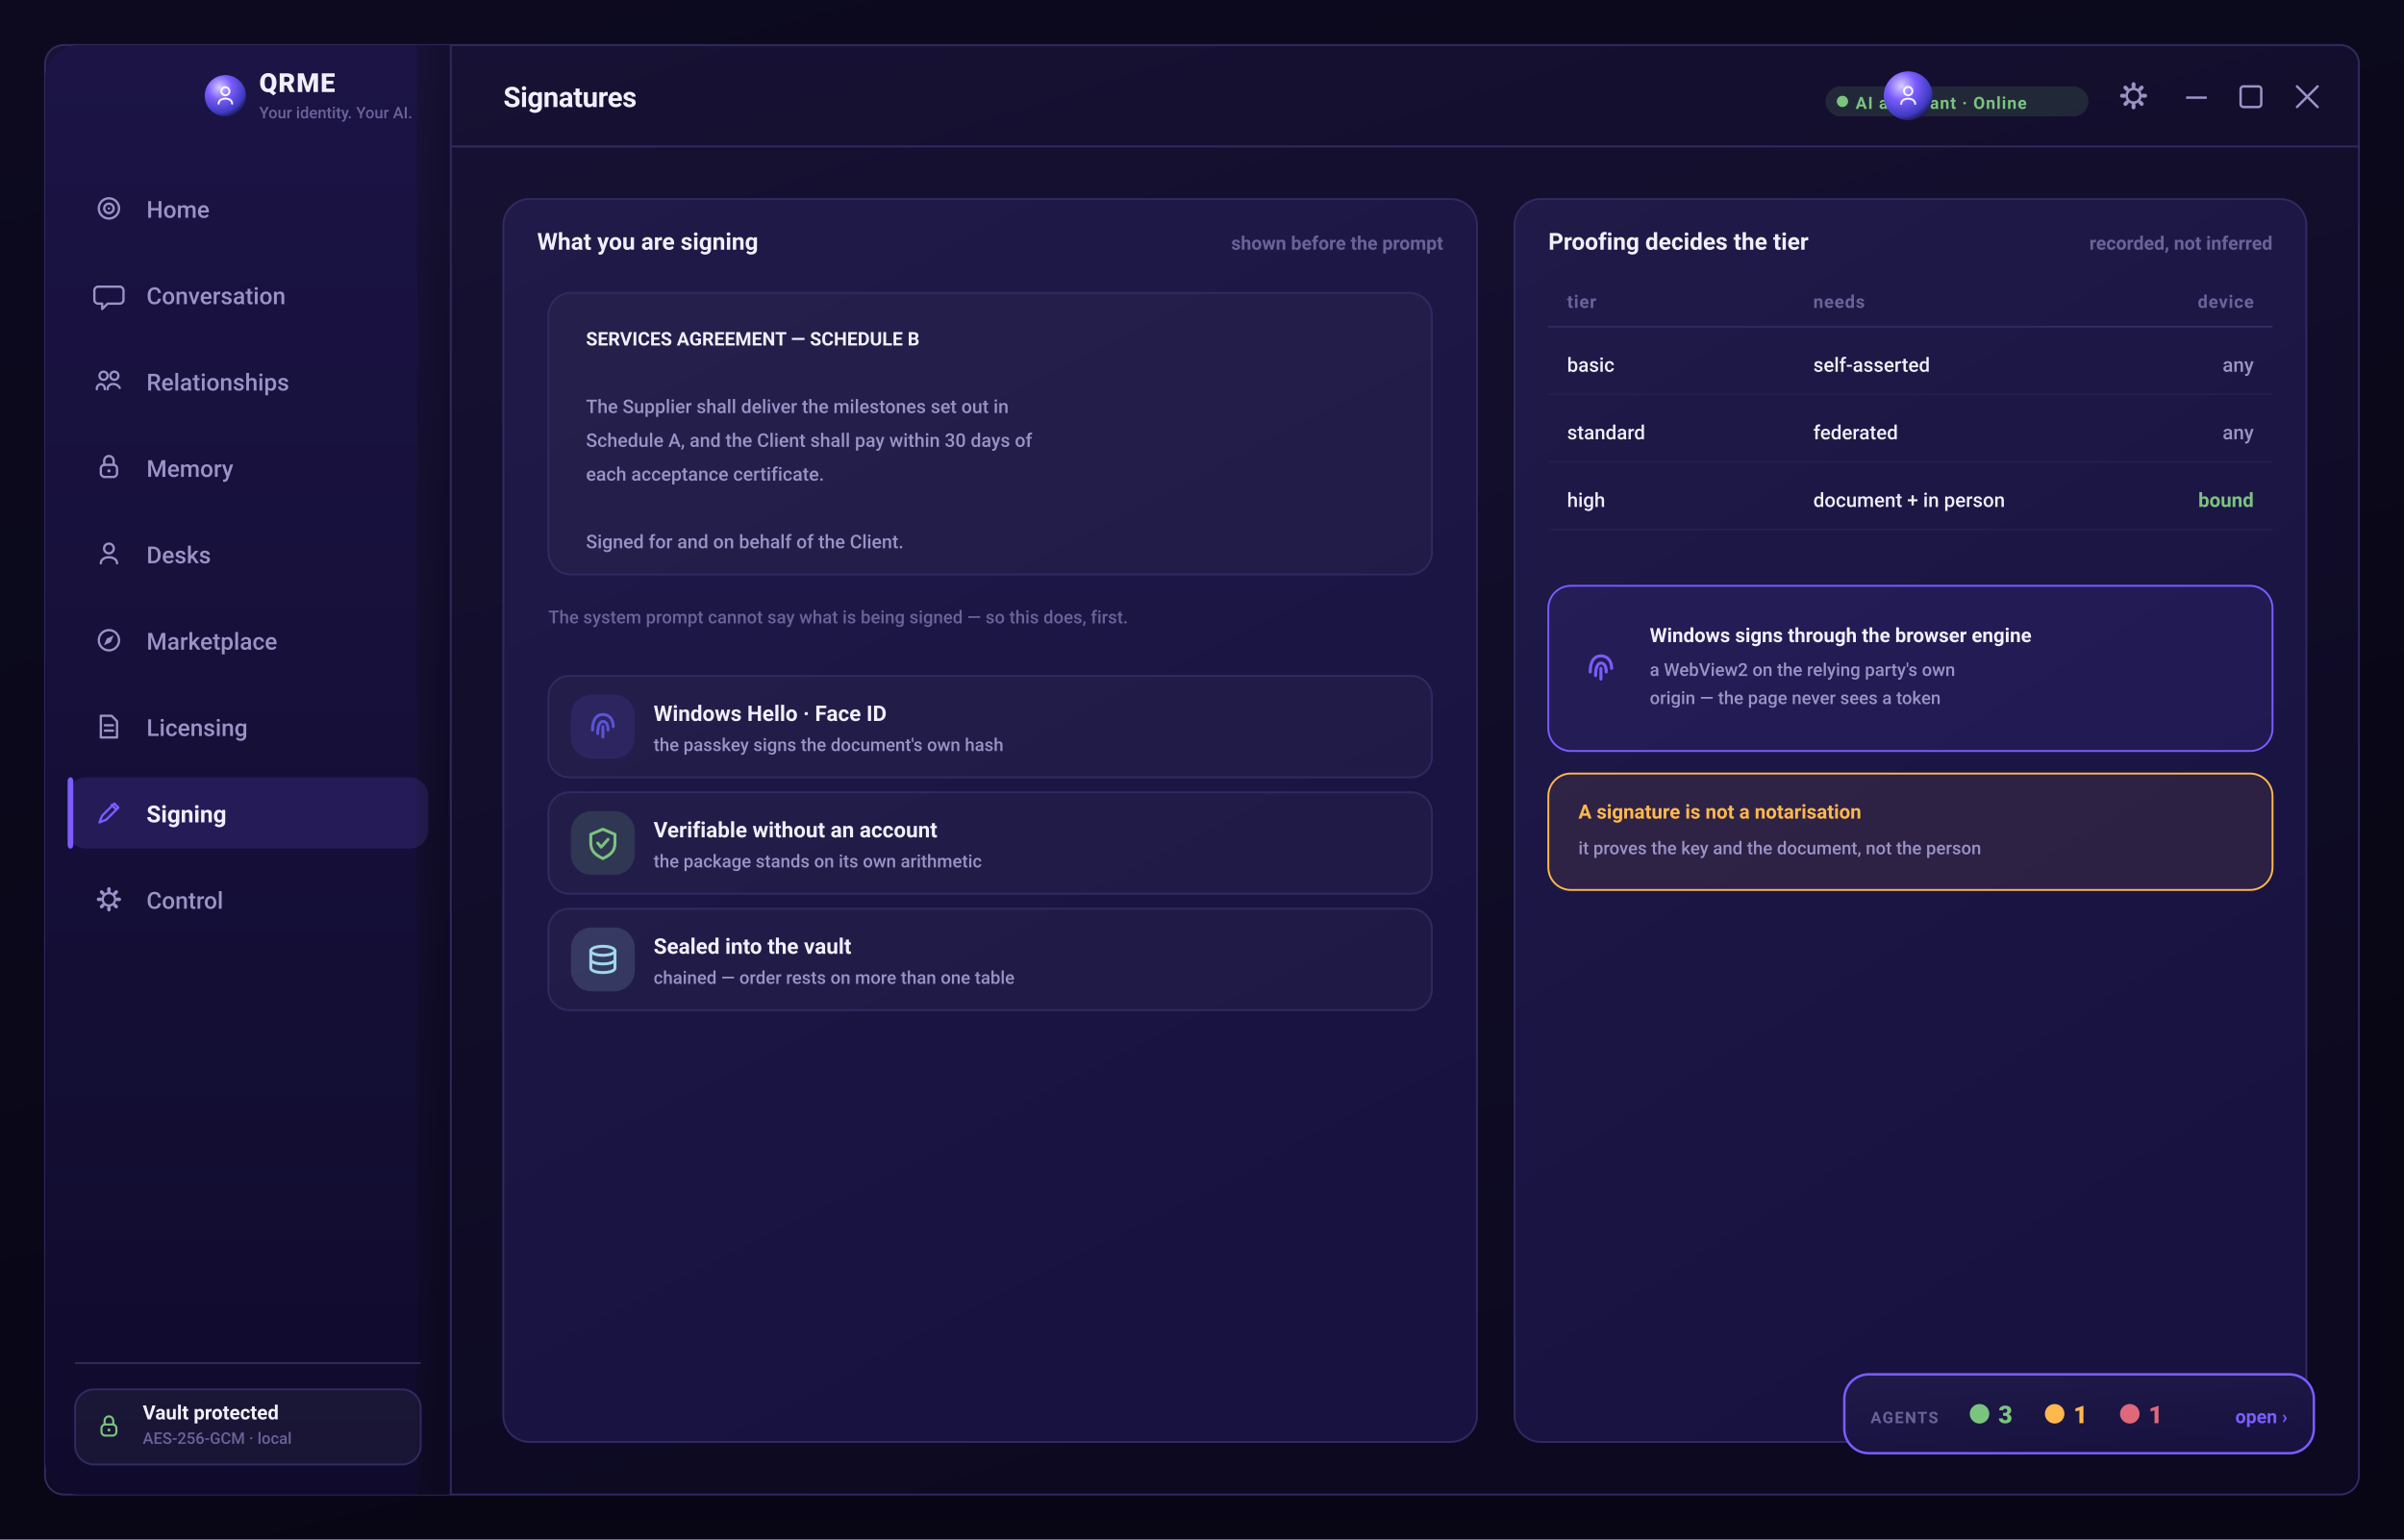
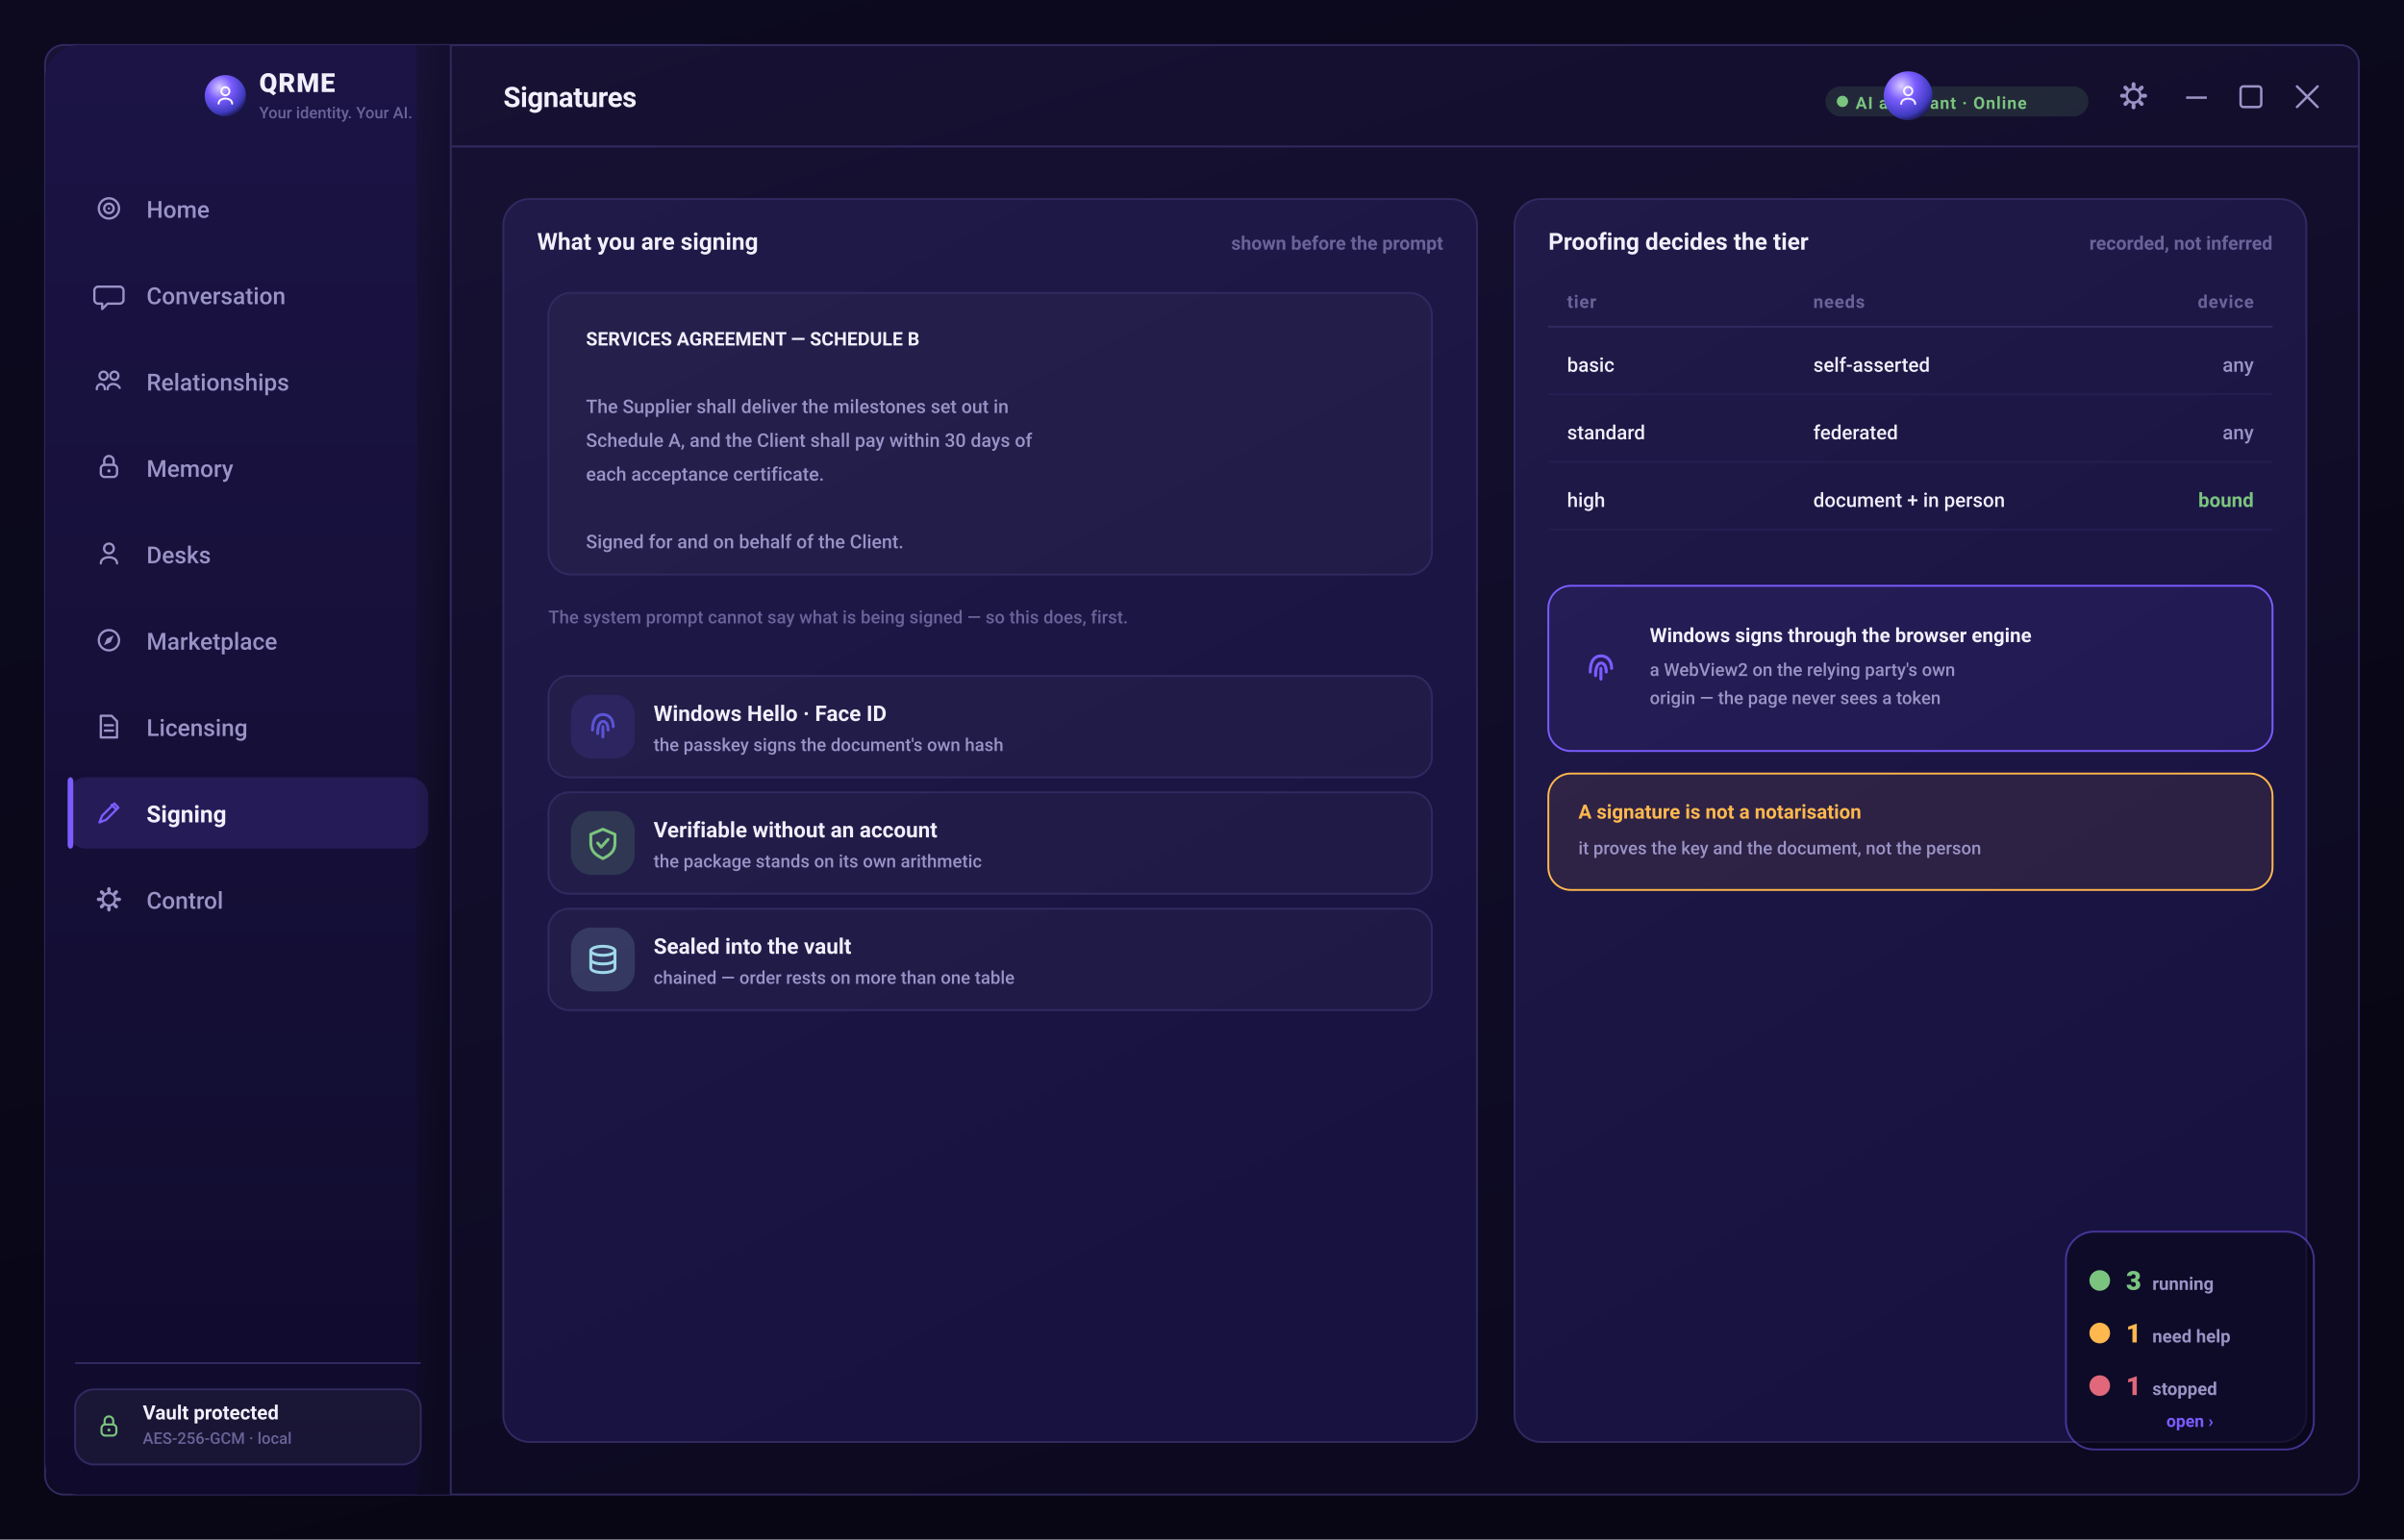
<svg xmlns="http://www.w3.org/2000/svg" width="1280" height="820" viewBox="0 0 1280 820" role="img" aria-label="QRME — Signatures">
  <defs>
    <linearGradient id="gPage" x1="0" y1="0" x2="0.4" y2="1">
      <stop offset="0" stop-color="#0d0a20" />
      <stop offset="1" stop-color="#080614" />
    </linearGradient>
    <linearGradient id="gScr" x1="0" y1="0" x2="0.5" y2="1">
      <stop offset="0" stop-color="#181235" />
      <stop offset="1" stop-color="#0c0920" />
    </linearGradient>
    <linearGradient id="gSide" x1="0" y1="0" x2="0" y2="1">
      <stop offset="0" stop-color="#1b1445" />
      <stop offset="1" stop-color="#100b2c" />
    </linearGradient>
    <linearGradient id="gCard" x1="0" y1="0" x2="0.4" y2="1">
      <stop offset="0" stop-color="#201a48" />
      <stop offset="1" stop-color="#181240" />
    </linearGradient>
    <linearGradient id="gBrand" x1="0" y1="0" x2="1" y2="0">
      <stop offset="0" stop-color="#7b5cff" />
      <stop offset="1" stop-color="#9d7bff" />
    </linearGradient>
    <linearGradient id="gAmber" x1="0" y1="0" x2="1" y2="0">
      <stop offset="0" stop-color="#ffb84d" />
      <stop offset="1" stop-color="#ffd27a" />
    </linearGradient>
    <radialGradient id="orb" cx="36%" cy="30%" r="78%">
      <stop offset="0" stop-color="#d9ccff" />
      <stop offset="38%" stop-color="#7b5cff" />
      <stop offset="78%" stop-color="#3f3bc0" />
      <stop offset="100%" stop-color="#140f34" />
    </radialGradient>
  </defs>
  <rect x="0.0" y="0.0" width="1280.0" height="820.0" rx="0" fill="url(#gPage)" />
  <rect x="24" y="24" width="1232" height="772" rx="10" fill="url(#gScr)" stroke="#302a60" stroke-width="1" />
  <rect x="24.0" y="24.0" width="216.0" height="772.0" rx="18" fill="url(#gSide)" />
  <rect x="222.0" y="24.0" width="18.0" height="772.0" rx="0" fill="url(#gScr)" />
  <line x1="240" y1="24" x2="240" y2="796" stroke="#302a60" stroke-width="1" />
  <line x1="240" y1="78" x2="1256" y2="78" stroke="#302a60" stroke-width="1" />
  <line x1="1164" y1="52" x2="1175" y2="52" stroke="#9a93c6" stroke-width="1.3" />
  <rect x="1193.0" y="46.0" width="11.0" height="11.0" rx="1.5" fill="none" stroke="#9a93c6" stroke-width="1.3" />
  <path d="M1223 46 l11 11 M1234 46 l-11 11" stroke="#9a93c6" stroke-width="1.3" stroke-linecap="round" />
  <circle cx="120" cy="51" r="11" fill="url(#orb)" />
  <circle cx="120" cy="48.6" r="2.16" fill="none" stroke="rgba(255,255,255,0.95)" stroke-width="1.02" stroke-linecap="round" stroke-linejoin="round" />
  <path d="M116.4 55.2 c0 -3.6 7.2 -3.6 7.2 0" fill="none" stroke="rgba(255,255,255,0.95)" stroke-width="1.02" stroke-linecap="round" stroke-linejoin="round" />
  <text x="138.0" y="49.0" font-family="-apple-system,BlinkMacSystemFont,'SF Pro Display','SF Pro Text','Segoe UI',Roboto,system-ui,sans-serif" font-size="14" font-weight="800" fill="#f2effc" text-anchor="start" letter-spacing="0.5">QRME</text>
  <text x="138.0" y="63.0" font-family="-apple-system,BlinkMacSystemFont,'SF Pro Display','SF Pro Text','Segoe UI',Roboto,system-ui,sans-serif" font-size="8.5" font-weight="500" fill="#6a6399" text-anchor="start">Your identity. Your AI.</text>
  <text x="268.0" y="57.0" font-family="-apple-system,BlinkMacSystemFont,'SF Pro Display','SF Pro Text','Segoe UI',Roboto,system-ui,sans-serif" font-size="15" font-weight="700" fill="#f2effc" text-anchor="start" letter-spacing="-0.2">Signatures</text>
  <rect x="1134.96" y="43.8" width="2.08" height="3.2" rx="1" transform="rotate(0 1136 51)" fill="#9a93c6" />
  <rect x="1134.96" y="43.8" width="2.08" height="3.2" rx="1" transform="rotate(45 1136 51)" fill="#9a93c6" />
  <rect x="1134.96" y="43.8" width="2.08" height="3.2" rx="1" transform="rotate(90 1136 51)" fill="#9a93c6" />
  <rect x="1134.96" y="43.8" width="2.08" height="3.2" rx="1" transform="rotate(135 1136 51)" fill="#9a93c6" />
  <rect x="1134.96" y="43.8" width="2.08" height="3.2" rx="1" transform="rotate(180 1136 51)" fill="#9a93c6" />
  <rect x="1134.96" y="43.8" width="2.08" height="3.2" rx="1" transform="rotate(225 1136 51)" fill="#9a93c6" />
  <rect x="1134.96" y="43.8" width="2.08" height="3.2" rx="1" transform="rotate(270 1136 51)" fill="#9a93c6" />
  <rect x="1134.96" y="43.8" width="2.08" height="3.2" rx="1" transform="rotate(315 1136 51)" fill="#9a93c6" />
  <circle cx="1136" cy="51" r="3.68" fill="none" stroke="#9a93c6" stroke-width="1.36" stroke-linecap="round" stroke-linejoin="round" />
  <rect x="972.0" y="46.0" width="140.0" height="16.0" rx="8" fill="rgba(123,196,127,0.14)" />
  <circle cx="981.0" cy="54" r="3" fill="#7bc47f" />
  <text x="988.0" y="58.0" font-family="-apple-system,BlinkMacSystemFont,'SF Pro Display','SF Pro Text','Segoe UI',Roboto,system-ui,sans-serif" font-size="9" font-weight="700" fill="#7bc47f" text-anchor="start" letter-spacing="0.5">AI assistant · Online</text>
  <circle cx="1016" cy="51" r="13" fill="url(#orb)" />
  <circle cx="1016" cy="48.52" r="2.232" fill="none" stroke="rgba(255,255,255,0.9)" stroke-width="1.05" stroke-linecap="round" stroke-linejoin="round" />
  <path d="M1012.28 55.34 c0 -3.72 7.44 -3.72 7.44 0" fill="none" stroke="rgba(255,255,255,0.9)" stroke-width="1.05" stroke-linecap="round" stroke-linejoin="round" />
  <circle cx="58" cy="111" r="5.4" fill="none" stroke="#9a93c6" stroke-width="1.22" stroke-linecap="round" stroke-linejoin="round" />
  <circle cx="58" cy="111" r="2.52" fill="none" stroke="#9a93c6" stroke-width="1.22" stroke-linecap="round" stroke-linejoin="round" />
  <circle cx="58" cy="111" r="0.648" fill="#9a93c6" />
  <text x="78.0" y="116.0" font-family="-apple-system,BlinkMacSystemFont,'SF Pro Display','SF Pro Text','Segoe UI',Roboto,system-ui,sans-serif" font-size="12.5" font-weight="500" fill="#9a93c6" text-anchor="start">Home</text>
  <path d="M52.24 152.68 h11.52 a2 2 0 0 1 2 2 v5.04 a2 2 0 0 1 -2 2 h-6.48 l-2.88 2.88 v-2.88 h-2.16 a2 2 0 0 1 -2 -2 v-5.04 a2 2 0 0 1 2 -2 Z" fill="none" stroke="#9a93c6" stroke-width="1.22" stroke-linecap="round" stroke-linejoin="round" />
  <text x="78.0" y="162.0" font-family="-apple-system,BlinkMacSystemFont,'SF Pro Display','SF Pro Text','Segoe UI',Roboto,system-ui,sans-serif" font-size="12.5" font-weight="500" fill="#9a93c6" text-anchor="start">Conversation</text>
  <circle cx="55.12" cy="200.12" r="2.16" fill="none" stroke="#9a93c6" stroke-width="1.22" stroke-linecap="round" stroke-linejoin="round" />
  <circle cx="60.88" cy="200.12" r="2.16" fill="none" stroke="#9a93c6" stroke-width="1.22" stroke-linecap="round" stroke-linejoin="round" />
  <path d="M51.52 207.32 c0 -3.6 4.32 -3.6 4.32 0 M57.28 207.32 c0 -3.6 5.04 -3.6 6.48 -0.72" fill="none" stroke="#9a93c6" stroke-width="1.22" stroke-linecap="round" stroke-linejoin="round" />
  <text x="78.0" y="208.0" font-family="-apple-system,BlinkMacSystemFont,'SF Pro Display','SF Pro Text','Segoe UI',Roboto,system-ui,sans-serif" font-size="12.5" font-weight="500" fill="#9a93c6" text-anchor="start">Relationships</text>
  <rect x="53.68" y="247.56" width="8.64" height="6.48" rx="2" fill="none" stroke="#9a93c6" stroke-width="1.22" stroke-linecap="round" stroke-linejoin="round" />
  <path d="M55.48 247.56 v-2.16 a2.52 2.52 0 0 1 5.04 0 v2.16" fill="none" stroke="#9a93c6" stroke-width="1.22" stroke-linecap="round" stroke-linejoin="round" />
  <circle cx="58" cy="250.8" r="0.864" fill="#9a93c6" />
  <text x="78.0" y="254.0" font-family="-apple-system,BlinkMacSystemFont,'SF Pro Display','SF Pro Text','Segoe UI',Roboto,system-ui,sans-serif" font-size="12.5" font-weight="500" fill="#9a93c6" text-anchor="start">Memory</text>
  <circle cx="58" cy="292.12" r="2.592" fill="none" stroke="#9a93c6" stroke-width="1.22" stroke-linecap="round" stroke-linejoin="round" />
  <path d="M53.68 300.04 c0 -4.32 8.64 -4.32 8.64 0" fill="none" stroke="#9a93c6" stroke-width="1.22" stroke-linecap="round" stroke-linejoin="round" />
  <text x="78.0" y="300.0" font-family="-apple-system,BlinkMacSystemFont,'SF Pro Display','SF Pro Text','Segoe UI',Roboto,system-ui,sans-serif" font-size="12.5" font-weight="500" fill="#9a93c6" text-anchor="start">Desks</text>
  <circle cx="58" cy="341" r="5.4" fill="none" stroke="#9a93c6" stroke-width="1.22" stroke-linecap="round" stroke-linejoin="round" />
  <path d="M60.52 338.48 l-1.584 3.6 -3.6 1.584 1.584 -3.6 Z" fill="#9a93c6" />
  <text x="78.0" y="346.0" font-family="-apple-system,BlinkMacSystemFont,'SF Pro Display','SF Pro Text','Segoe UI',Roboto,system-ui,sans-serif" font-size="12.5" font-weight="500" fill="#9a93c6" text-anchor="start">Marketplace</text>
  <path d="M53.68 381.24 h5.76 l2.88 2.88 v8.64 h-8.64 Z" fill="none" stroke="#9a93c6" stroke-width="1.22" stroke-linecap="round" stroke-linejoin="round" />
  <path d="M55.84 386.28 h4.32 M55.84 389.16 h4.32" fill="none" stroke="#9a93c6" stroke-width="1.22" stroke-linecap="round" stroke-linejoin="round" />
  <text x="78.0" y="392.0" font-family="-apple-system,BlinkMacSystemFont,'SF Pro Display','SF Pro Text','Segoe UI',Roboto,system-ui,sans-serif" font-size="12.5" font-weight="500" fill="#9a93c6" text-anchor="start">Licensing</text>
  <rect x="36.0" y="414.0" width="192.0" height="38.0" rx="10" fill="rgba(123,92,255,0.16)" />
  <rect x="36.0" y="414.0" width="3.0" height="38.0" rx="2" fill="#7b5cff" />
  <path d="M52.96 438.04 l1.44 -3.6 6.48 -6.48 2.16 2.16 -6.48 6.48 -3.6 1.44 Z" fill="none" stroke="#7b5cff" stroke-width="1.22" stroke-linecap="round" stroke-linejoin="round" />
  <path d="M59.44 428.68 l2.16 2.16" fill="none" stroke="#7b5cff" stroke-width="1.22" stroke-linecap="round" stroke-linejoin="round" />
  <text x="78.0" y="438.0" font-family="-apple-system,BlinkMacSystemFont,'SF Pro Display','SF Pro Text','Segoe UI',Roboto,system-ui,sans-serif" font-size="12.5" font-weight="650" fill="#f2effc" text-anchor="start">Signing</text>
  <rect x="57.064" y="472.52" width="1.872" height="2.88" rx="1" transform="rotate(0 58 479)" fill="#9a93c6" />
  <rect x="57.064" y="472.52" width="1.872" height="2.88" rx="1" transform="rotate(45 58 479)" fill="#9a93c6" />
  <rect x="57.064" y="472.52" width="1.872" height="2.88" rx="1" transform="rotate(90 58 479)" fill="#9a93c6" />
  <rect x="57.064" y="472.52" width="1.872" height="2.88" rx="1" transform="rotate(135 58 479)" fill="#9a93c6" />
  <rect x="57.064" y="472.52" width="1.872" height="2.88" rx="1" transform="rotate(180 58 479)" fill="#9a93c6" />
  <rect x="57.064" y="472.52" width="1.872" height="2.88" rx="1" transform="rotate(225 58 479)" fill="#9a93c6" />
  <rect x="57.064" y="472.52" width="1.872" height="2.88" rx="1" transform="rotate(270 58 479)" fill="#9a93c6" />
  <rect x="57.064" y="472.52" width="1.872" height="2.88" rx="1" transform="rotate(315 58 479)" fill="#9a93c6" />
  <circle cx="58" cy="479" r="3.312" fill="none" stroke="#9a93c6" stroke-width="1.22" stroke-linecap="round" stroke-linejoin="round" />
  <text x="78.0" y="484.0" font-family="-apple-system,BlinkMacSystemFont,'SF Pro Display','SF Pro Text','Segoe UI',Roboto,system-ui,sans-serif" font-size="12.5" font-weight="500" fill="#9a93c6" text-anchor="start">Control</text>
  <line x1="40" y1="726" x2="224" y2="726" stroke="#302a60" stroke-width="1" />
  <rect x="40.0" y="740.0" width="184.0" height="40.0" rx="10" fill="rgba(255,255,255,0.04)" stroke="#302a60" stroke-width="1" />
  <rect x="54.04" y="758.68" width="7.92" height="5.94" rx="2" fill="none" stroke="#7bc47f" stroke-width="1.12" stroke-linecap="round" stroke-linejoin="round" />
  <path d="M55.69 758.68 v-1.98 a2.31 2.31 0 0 1 4.62 0 v1.98" fill="none" stroke="#7bc47f" stroke-width="1.12" stroke-linecap="round" stroke-linejoin="round" />
  <circle cx="58" cy="761.65" r="0.792" fill="#7bc47f" />
  <text x="76.0" y="756.0" font-family="-apple-system,BlinkMacSystemFont,'SF Pro Display','SF Pro Text','Segoe UI',Roboto,system-ui,sans-serif" font-size="10.5" font-weight="650" fill="#f2effc" text-anchor="start">Vault protected</text>
  <text x="76.0" y="769.0" font-family="-apple-system,BlinkMacSystemFont,'SF Pro Display','SF Pro Text','Segoe UI',Roboto,system-ui,sans-serif" font-size="8.5" font-weight="500" fill="#6a6399" text-anchor="start">AES-256-GCM · local</text>
  <rect x="268.0" y="106.0" width="518.4" height="662.0" rx="14" fill="url(#gCard)" stroke="#302a60" stroke-width="1" />
  <text x="286.0" y="133.0" font-family="-apple-system,BlinkMacSystemFont,'SF Pro Display','SF Pro Text','Segoe UI',Roboto,system-ui,sans-serif" font-size="12.5" font-weight="700" fill="#f2effc" text-anchor="start">What you are signing</text>
  <text x="768.4" y="133.0" font-family="-apple-system,BlinkMacSystemFont,'SF Pro Display','SF Pro Text','Segoe UI',Roboto,system-ui,sans-serif" font-size="10" font-weight="600" fill="#6a6399" text-anchor="end">shown before the prompt</text>
  <rect x="292.0" y="156.0" width="470.4" height="150.0" rx="12" fill="rgba(255,255,255,0.03)" stroke="#302a60" stroke-width="1" />
  <text x="312.0" y="184.0" font-family="-apple-system,BlinkMacSystemFont,'SF Pro Display','SF Pro Text','Segoe UI',Roboto,system-ui,sans-serif" font-size="10" font-weight="700" fill="#f2effc" text-anchor="start">SERVICES AGREEMENT — SCHEDULE B</text>
  <text x="312.0" y="202.0" font-family="-apple-system,BlinkMacSystemFont,'SF Pro Display','SF Pro Text','Segoe UI',Roboto,system-ui,sans-serif" font-size="10" font-weight="500" fill="#9a93c6" text-anchor="start" />
  <text x="312.0" y="220.0" font-family="-apple-system,BlinkMacSystemFont,'SF Pro Display','SF Pro Text','Segoe UI',Roboto,system-ui,sans-serif" font-size="10" font-weight="500" fill="#9a93c6" text-anchor="start">The Supplier shall deliver the milestones set out in</text>
  <text x="312.0" y="238.0" font-family="-apple-system,BlinkMacSystemFont,'SF Pro Display','SF Pro Text','Segoe UI',Roboto,system-ui,sans-serif" font-size="10" font-weight="500" fill="#9a93c6" text-anchor="start">Schedule A, and the Client shall pay within 30 days of</text>
  <text x="312.0" y="256.0" font-family="-apple-system,BlinkMacSystemFont,'SF Pro Display','SF Pro Text','Segoe UI',Roboto,system-ui,sans-serif" font-size="10" font-weight="500" fill="#9a93c6" text-anchor="start">each acceptance certificate.</text>
  <text x="312.0" y="274.0" font-family="-apple-system,BlinkMacSystemFont,'SF Pro Display','SF Pro Text','Segoe UI',Roboto,system-ui,sans-serif" font-size="10" font-weight="500" fill="#9a93c6" text-anchor="start" />
  <text x="312.0" y="292.0" font-family="-apple-system,BlinkMacSystemFont,'SF Pro Display','SF Pro Text','Segoe UI',Roboto,system-ui,sans-serif" font-size="10" font-weight="500" fill="#9a93c6" text-anchor="start">Signed for and on behalf of the Client.</text>
  <text x="292.0" y="332.0" font-family="-apple-system,BlinkMacSystemFont,'SF Pro Display','SF Pro Text','Segoe UI',Roboto,system-ui,sans-serif" font-size="9.5" font-weight="500" fill="#6a6399" text-anchor="start">The system prompt cannot say what is being signed — so this does, first.</text>
  <rect x="292.0" y="360.0" width="470.4" height="54.0" rx="11" fill="rgba(255,255,255,0.03)" stroke="#302a60" stroke-width="1" />
  <rect x="304.0" y="370.0" width="34.0" height="34.0" rx="11" fill="rgba(91,84,214,0.16)" />
  <path d="M315.48 388.84 c0 -6.44 2.76 -8.28 5.52 -8.28 c2.76 0 5.52 1.84 5.52 6.44" fill="none" stroke="#5b54d6" stroke-width="1.56" stroke-linecap="round" stroke-linejoin="round" />
  <path d="M318.24 390.68 c0 -5.52 1.84 -6.44 2.76 -6.44 c1.84 0 2.76 1.84 2.76 4.6" fill="none" stroke="#5b54d6" stroke-width="1.56" stroke-linecap="round" stroke-linejoin="round" />
  <path d="M321 392.52 v-5.52" fill="none" stroke="#5b54d6" stroke-width="1.56" stroke-linecap="round" stroke-linejoin="round" />
  <text x="348.0" y="384.0" font-family="-apple-system,BlinkMacSystemFont,'SF Pro Display','SF Pro Text','Segoe UI',Roboto,system-ui,sans-serif" font-size="11.5" font-weight="650" fill="#f2effc" text-anchor="start">Windows Hello · Face ID</text>
  <text x="348.0" y="400.0" font-family="-apple-system,BlinkMacSystemFont,'SF Pro Display','SF Pro Text','Segoe UI',Roboto,system-ui,sans-serif" font-size="9.5" font-weight="500" fill="#9a93c6" text-anchor="start">the passkey signs the document's own hash</text>
  <rect x="292.0" y="422.0" width="470.4" height="54.0" rx="11" fill="rgba(255,255,255,0.03)" stroke="#302a60" stroke-width="1" />
  <rect x="304.0" y="432.0" width="34.0" height="34.0" rx="11" fill="rgba(123,196,127,0.16)" />
  <path d="M321 441.64 l6.44 2.76 v4.6 c0 4.6 -2.76 6.44 -6.44 8.28 c-3.68 -1.84 -6.44 -3.68 -6.44 -8.28 v-4.6 Z" fill="none" stroke="#7bc47f" stroke-width="1.56" stroke-linecap="round" stroke-linejoin="round" />
  <path d="M318.24 449 l1.84 2.208 3.68 -4.14" fill="none" stroke="#7bc47f" stroke-width="1.56" stroke-linecap="round" stroke-linejoin="round" />
  <text x="348.0" y="446.0" font-family="-apple-system,BlinkMacSystemFont,'SF Pro Display','SF Pro Text','Segoe UI',Roboto,system-ui,sans-serif" font-size="11.5" font-weight="650" fill="#f2effc" text-anchor="start">Verifiable without an account</text>
  <text x="348.0" y="462.0" font-family="-apple-system,BlinkMacSystemFont,'SF Pro Display','SF Pro Text','Segoe UI',Roboto,system-ui,sans-serif" font-size="9.5" font-weight="500" fill="#9a93c6" text-anchor="start">the package stands on its own arithmetic</text>
  <rect x="292.0" y="484.0" width="470.4" height="54.0" rx="11" fill="rgba(255,255,255,0.03)" stroke="#302a60" stroke-width="1" />
  <rect x="304.0" y="494.0" width="34.0" height="34.0" rx="11" fill="rgba(159,216,232,0.16)" />
  <ellipse cx="321" cy="506.4" rx="6.44" ry="2.392" fill="none" stroke="#9fd8e8" stroke-width="1.56" stroke-linecap="round" stroke-linejoin="round" />
  <path d="M314.56 506.4 v9.2 c0 1.38 2.76 2.392 6.44 2.392 s6.44 -1.012 6.44 -2.392 v-9.2 M314.56 511 c0 1.38 2.76 2.392 6.44 2.392 s6.44 -1.012 6.44 -2.392" fill="none" stroke="#9fd8e8" stroke-width="1.56" stroke-linecap="round" stroke-linejoin="round" />
  <text x="348.0" y="508.0" font-family="-apple-system,BlinkMacSystemFont,'SF Pro Display','SF Pro Text','Segoe UI',Roboto,system-ui,sans-serif" font-size="11.5" font-weight="650" fill="#f2effc" text-anchor="start">Sealed into the vault</text>
  <text x="348.0" y="524.0" font-family="-apple-system,BlinkMacSystemFont,'SF Pro Display','SF Pro Text','Segoe UI',Roboto,system-ui,sans-serif" font-size="9.5" font-weight="500" fill="#9a93c6" text-anchor="start">chained — order rests on more than one table</text>
  <rect x="806.4" y="106.0" width="421.6" height="662.0" rx="14" fill="url(#gCard)" stroke="#302a60" stroke-width="1" />
  <text x="824.4" y="133.0" font-family="-apple-system,BlinkMacSystemFont,'SF Pro Display','SF Pro Text','Segoe UI',Roboto,system-ui,sans-serif" font-size="12.5" font-weight="700" fill="#f2effc" text-anchor="start">Proofing decides the tier</text>
  <text x="1210.0" y="133.0" font-family="-apple-system,BlinkMacSystemFont,'SF Pro Display','SF Pro Text','Segoe UI',Roboto,system-ui,sans-serif" font-size="10" font-weight="600" fill="#6a6399" text-anchor="end">recorded, not inferred</text>
  <text x="834.4" y="164.0" font-family="-apple-system,BlinkMacSystemFont,'SF Pro Display','SF Pro Text','Segoe UI',Roboto,system-ui,sans-serif" font-size="9.5" font-weight="700" fill="#6a6399" text-anchor="start" letter-spacing="0.4">tier</text>
  <text x="965.5" y="164.0" font-family="-apple-system,BlinkMacSystemFont,'SF Pro Display','SF Pro Text','Segoe UI',Roboto,system-ui,sans-serif" font-size="9.5" font-weight="700" fill="#6a6399" text-anchor="start" letter-spacing="0.4">needs</text>
  <text x="1200.0" y="164.0" font-family="-apple-system,BlinkMacSystemFont,'SF Pro Display','SF Pro Text','Segoe UI',Roboto,system-ui,sans-serif" font-size="9.5" font-weight="700" fill="#6a6399" text-anchor="end" letter-spacing="0.4">device</text>
  <line x1="824.4" y1="174" x2="1210.0" y2="174" stroke="#302a60" stroke-width="1" />
  <text x="834.4" y="198.0" font-family="-apple-system,BlinkMacSystemFont,'SF Pro Display','SF Pro Text','Segoe UI',Roboto,system-ui,sans-serif" font-size="10.5" font-weight="500" fill="#f2effc" text-anchor="start">basic</text>
  <text x="965.5" y="198.0" font-family="-apple-system,BlinkMacSystemFont,'SF Pro Display','SF Pro Text','Segoe UI',Roboto,system-ui,sans-serif" font-size="10.5" font-weight="500" fill="#f2effc" text-anchor="start">self-asserted</text>
  <text x="1200.0" y="198.0" font-family="-apple-system,BlinkMacSystemFont,'SF Pro Display','SF Pro Text','Segoe UI',Roboto,system-ui,sans-serif" font-size="10.5" font-weight="500" fill="#9a93c6" text-anchor="end">any</text>
  <line x1="824.4" y1="210" x2="1210.0" y2="210" stroke="rgba(48,42,96,0.45)" stroke-width="1" />
  <text x="834.4" y="234.0" font-family="-apple-system,BlinkMacSystemFont,'SF Pro Display','SF Pro Text','Segoe UI',Roboto,system-ui,sans-serif" font-size="10.5" font-weight="500" fill="#f2effc" text-anchor="start">standard</text>
  <text x="965.5" y="234.0" font-family="-apple-system,BlinkMacSystemFont,'SF Pro Display','SF Pro Text','Segoe UI',Roboto,system-ui,sans-serif" font-size="10.5" font-weight="500" fill="#f2effc" text-anchor="start">federated</text>
  <text x="1200.0" y="234.0" font-family="-apple-system,BlinkMacSystemFont,'SF Pro Display','SF Pro Text','Segoe UI',Roboto,system-ui,sans-serif" font-size="10.5" font-weight="500" fill="#9a93c6" text-anchor="end">any</text>
  <line x1="824.4" y1="246" x2="1210.0" y2="246" stroke="rgba(48,42,96,0.45)" stroke-width="1" />
  <text x="834.4" y="270.0" font-family="-apple-system,BlinkMacSystemFont,'SF Pro Display','SF Pro Text','Segoe UI',Roboto,system-ui,sans-serif" font-size="10.5" font-weight="500" fill="#f2effc" text-anchor="start">high</text>
  <text x="965.5" y="270.0" font-family="-apple-system,BlinkMacSystemFont,'SF Pro Display','SF Pro Text','Segoe UI',Roboto,system-ui,sans-serif" font-size="10.5" font-weight="500" fill="#f2effc" text-anchor="start">document + in person</text>
  <text x="1200.0" y="270.0" font-family="-apple-system,BlinkMacSystemFont,'SF Pro Display','SF Pro Text','Segoe UI',Roboto,system-ui,sans-serif" font-size="10.5" font-weight="700" fill="#7bc47f" text-anchor="end">bound</text>
  <line x1="824.4" y1="282" x2="1210.0" y2="282" stroke="rgba(48,42,96,0.45)" stroke-width="1" />
  <rect x="824.4" y="312.0" width="385.6" height="88.0" rx="12" fill="rgba(123,92,255,0.08)" stroke="#7b5cff" stroke-width="1" />
  <path d="M846.7 357.9 c0 -6.65 2.85 -8.55 5.7 -8.55 c2.85 0 5.7 1.9 5.7 6.65" fill="none" stroke="#7b5cff" stroke-width="1.61" stroke-linecap="round" stroke-linejoin="round" />
  <path d="M849.55 359.8 c0 -5.7 1.9 -6.65 2.85 -6.65 c1.9 0 2.85 1.9 2.85 4.75" fill="none" stroke="#7b5cff" stroke-width="1.61" stroke-linecap="round" stroke-linejoin="round" />
  <path d="M852.4 361.7 v-5.7" fill="none" stroke="#7b5cff" stroke-width="1.61" stroke-linecap="round" stroke-linejoin="round" />
  <text x="878.4" y="342.0" font-family="-apple-system,BlinkMacSystemFont,'SF Pro Display','SF Pro Text','Segoe UI',Roboto,system-ui,sans-serif" font-size="10.5" font-weight="700" fill="#f2effc" text-anchor="start">Windows signs through the browser engine</text>
  <text x="878.4" y="360.0" font-family="-apple-system,BlinkMacSystemFont,'SF Pro Display','SF Pro Text','Segoe UI',Roboto,system-ui,sans-serif" font-size="9.5" font-weight="500" fill="#9a93c6" text-anchor="start">a WebView2 on the relying party's own</text>
  <text x="878.4" y="375.0" font-family="-apple-system,BlinkMacSystemFont,'SF Pro Display','SF Pro Text','Segoe UI',Roboto,system-ui,sans-serif" font-size="9.5" font-weight="500" fill="#9a93c6" text-anchor="start">origin — the page never sees a token</text>
  <rect x="824.4" y="412.0" width="385.6" height="62.0" rx="12" fill="rgba(255,184,77,0.08)" stroke="#ffb84d" stroke-width="1" />
  <text x="840.4" y="436.0" font-family="-apple-system,BlinkMacSystemFont,'SF Pro Display','SF Pro Text','Segoe UI',Roboto,system-ui,sans-serif" font-size="10.5" font-weight="700" fill="#ffb84d" text-anchor="start">A signature is not a notarisation</text>
  <text x="840.4" y="455.0" font-family="-apple-system,BlinkMacSystemFont,'SF Pro Display','SF Pro Text','Segoe UI',Roboto,system-ui,sans-serif" font-size="9.5" font-weight="500" fill="#9a93c6" text-anchor="start">it proves the key and the document, not the person</text>
-   <rect x="982.0" y="732.0" width="250.0" height="42.0" rx="13" fill="url(#gCard)" stroke="#7b5cff" stroke-width="1.3" />
-   <text x="996.0" y="758.0" font-family="-apple-system,BlinkMacSystemFont,'SF Pro Display','SF Pro Text','Segoe UI',Roboto,system-ui,sans-serif" font-size="8.5" font-weight="700" fill="#6a6399" text-anchor="start" letter-spacing="0.7">AGENTS</text>
-   <circle cx="1054" cy="753" r="5.2" fill="#7bc47f" />
-   <text x="1064.0" y="758.0" font-family="-apple-system,BlinkMacSystemFont,'SF Pro Display','SF Pro Text','Segoe UI',Roboto,system-ui,sans-serif" font-size="13" font-weight="800" fill="#7bc47f" text-anchor="start">3</text>
-   <circle cx="1094" cy="753" r="5.2" fill="#ffb84d" />
-   <text x="1104.0" y="758.0" font-family="-apple-system,BlinkMacSystemFont,'SF Pro Display','SF Pro Text','Segoe UI',Roboto,system-ui,sans-serif" font-size="13" font-weight="800" fill="#ffb84d" text-anchor="start">1</text>
-   <circle cx="1134" cy="753" r="5.2" fill="#e0687a" />
-   <text x="1144.0" y="758.0" font-family="-apple-system,BlinkMacSystemFont,'SF Pro Display','SF Pro Text','Segoe UI',Roboto,system-ui,sans-serif" font-size="13" font-weight="800" fill="#e0687a" text-anchor="start">1</text>
-   <text x="1218.0" y="758.0" font-family="-apple-system,BlinkMacSystemFont,'SF Pro Display','SF Pro Text','Segoe UI',Roboto,system-ui,sans-serif" font-size="10" font-weight="700" fill="#7b5cff" text-anchor="end">open ›</text>
+   <rect x="1100.0" y="656.0" width="132.0" height="116.0" rx="15" fill="rgba(9,7,26,0.62)" stroke="rgba(123,92,255,0.5)" stroke-width="1" />
+   <circle cx="1118" cy="682" r="5.5" fill="#7bc47f" />
+   <text x="1132.0" y="687.0" font-family="-apple-system,BlinkMacSystemFont,'SF Pro Display','SF Pro Text','Segoe UI',Roboto,system-ui,sans-serif" font-size="14" font-weight="800" fill="#7bc47f" text-anchor="start">3</text>
+   <text x="1146.0" y="687.0" font-family="-apple-system,BlinkMacSystemFont,'SF Pro Display','SF Pro Text','Segoe UI',Roboto,system-ui,sans-serif" font-size="9.5" font-weight="600" fill="#9a93c6" text-anchor="start">running</text>
+   <circle cx="1118" cy="710" r="5.5" fill="#ffb84d" />
+   <text x="1132.0" y="715.0" font-family="-apple-system,BlinkMacSystemFont,'SF Pro Display','SF Pro Text','Segoe UI',Roboto,system-ui,sans-serif" font-size="14" font-weight="800" fill="#ffb84d" text-anchor="start">1</text>
+   <text x="1146.0" y="715.0" font-family="-apple-system,BlinkMacSystemFont,'SF Pro Display','SF Pro Text','Segoe UI',Roboto,system-ui,sans-serif" font-size="9.5" font-weight="600" fill="#9a93c6" text-anchor="start">need help</text>
+   <circle cx="1118" cy="738" r="5.5" fill="#e0687a" />
+   <text x="1132.0" y="743.0" font-family="-apple-system,BlinkMacSystemFont,'SF Pro Display','SF Pro Text','Segoe UI',Roboto,system-ui,sans-serif" font-size="14" font-weight="800" fill="#e0687a" text-anchor="start">1</text>
+   <text x="1146.0" y="743.0" font-family="-apple-system,BlinkMacSystemFont,'SF Pro Display','SF Pro Text','Segoe UI',Roboto,system-ui,sans-serif" font-size="9.5" font-weight="600" fill="#9a93c6" text-anchor="start">stopped</text>
+   <text x="1166.0" y="760.0" font-family="-apple-system,BlinkMacSystemFont,'SF Pro Display','SF Pro Text','Segoe UI',Roboto,system-ui,sans-serif" font-size="9" font-weight="700" fill="#7b5cff" text-anchor="middle">open ›</text>
</svg>
